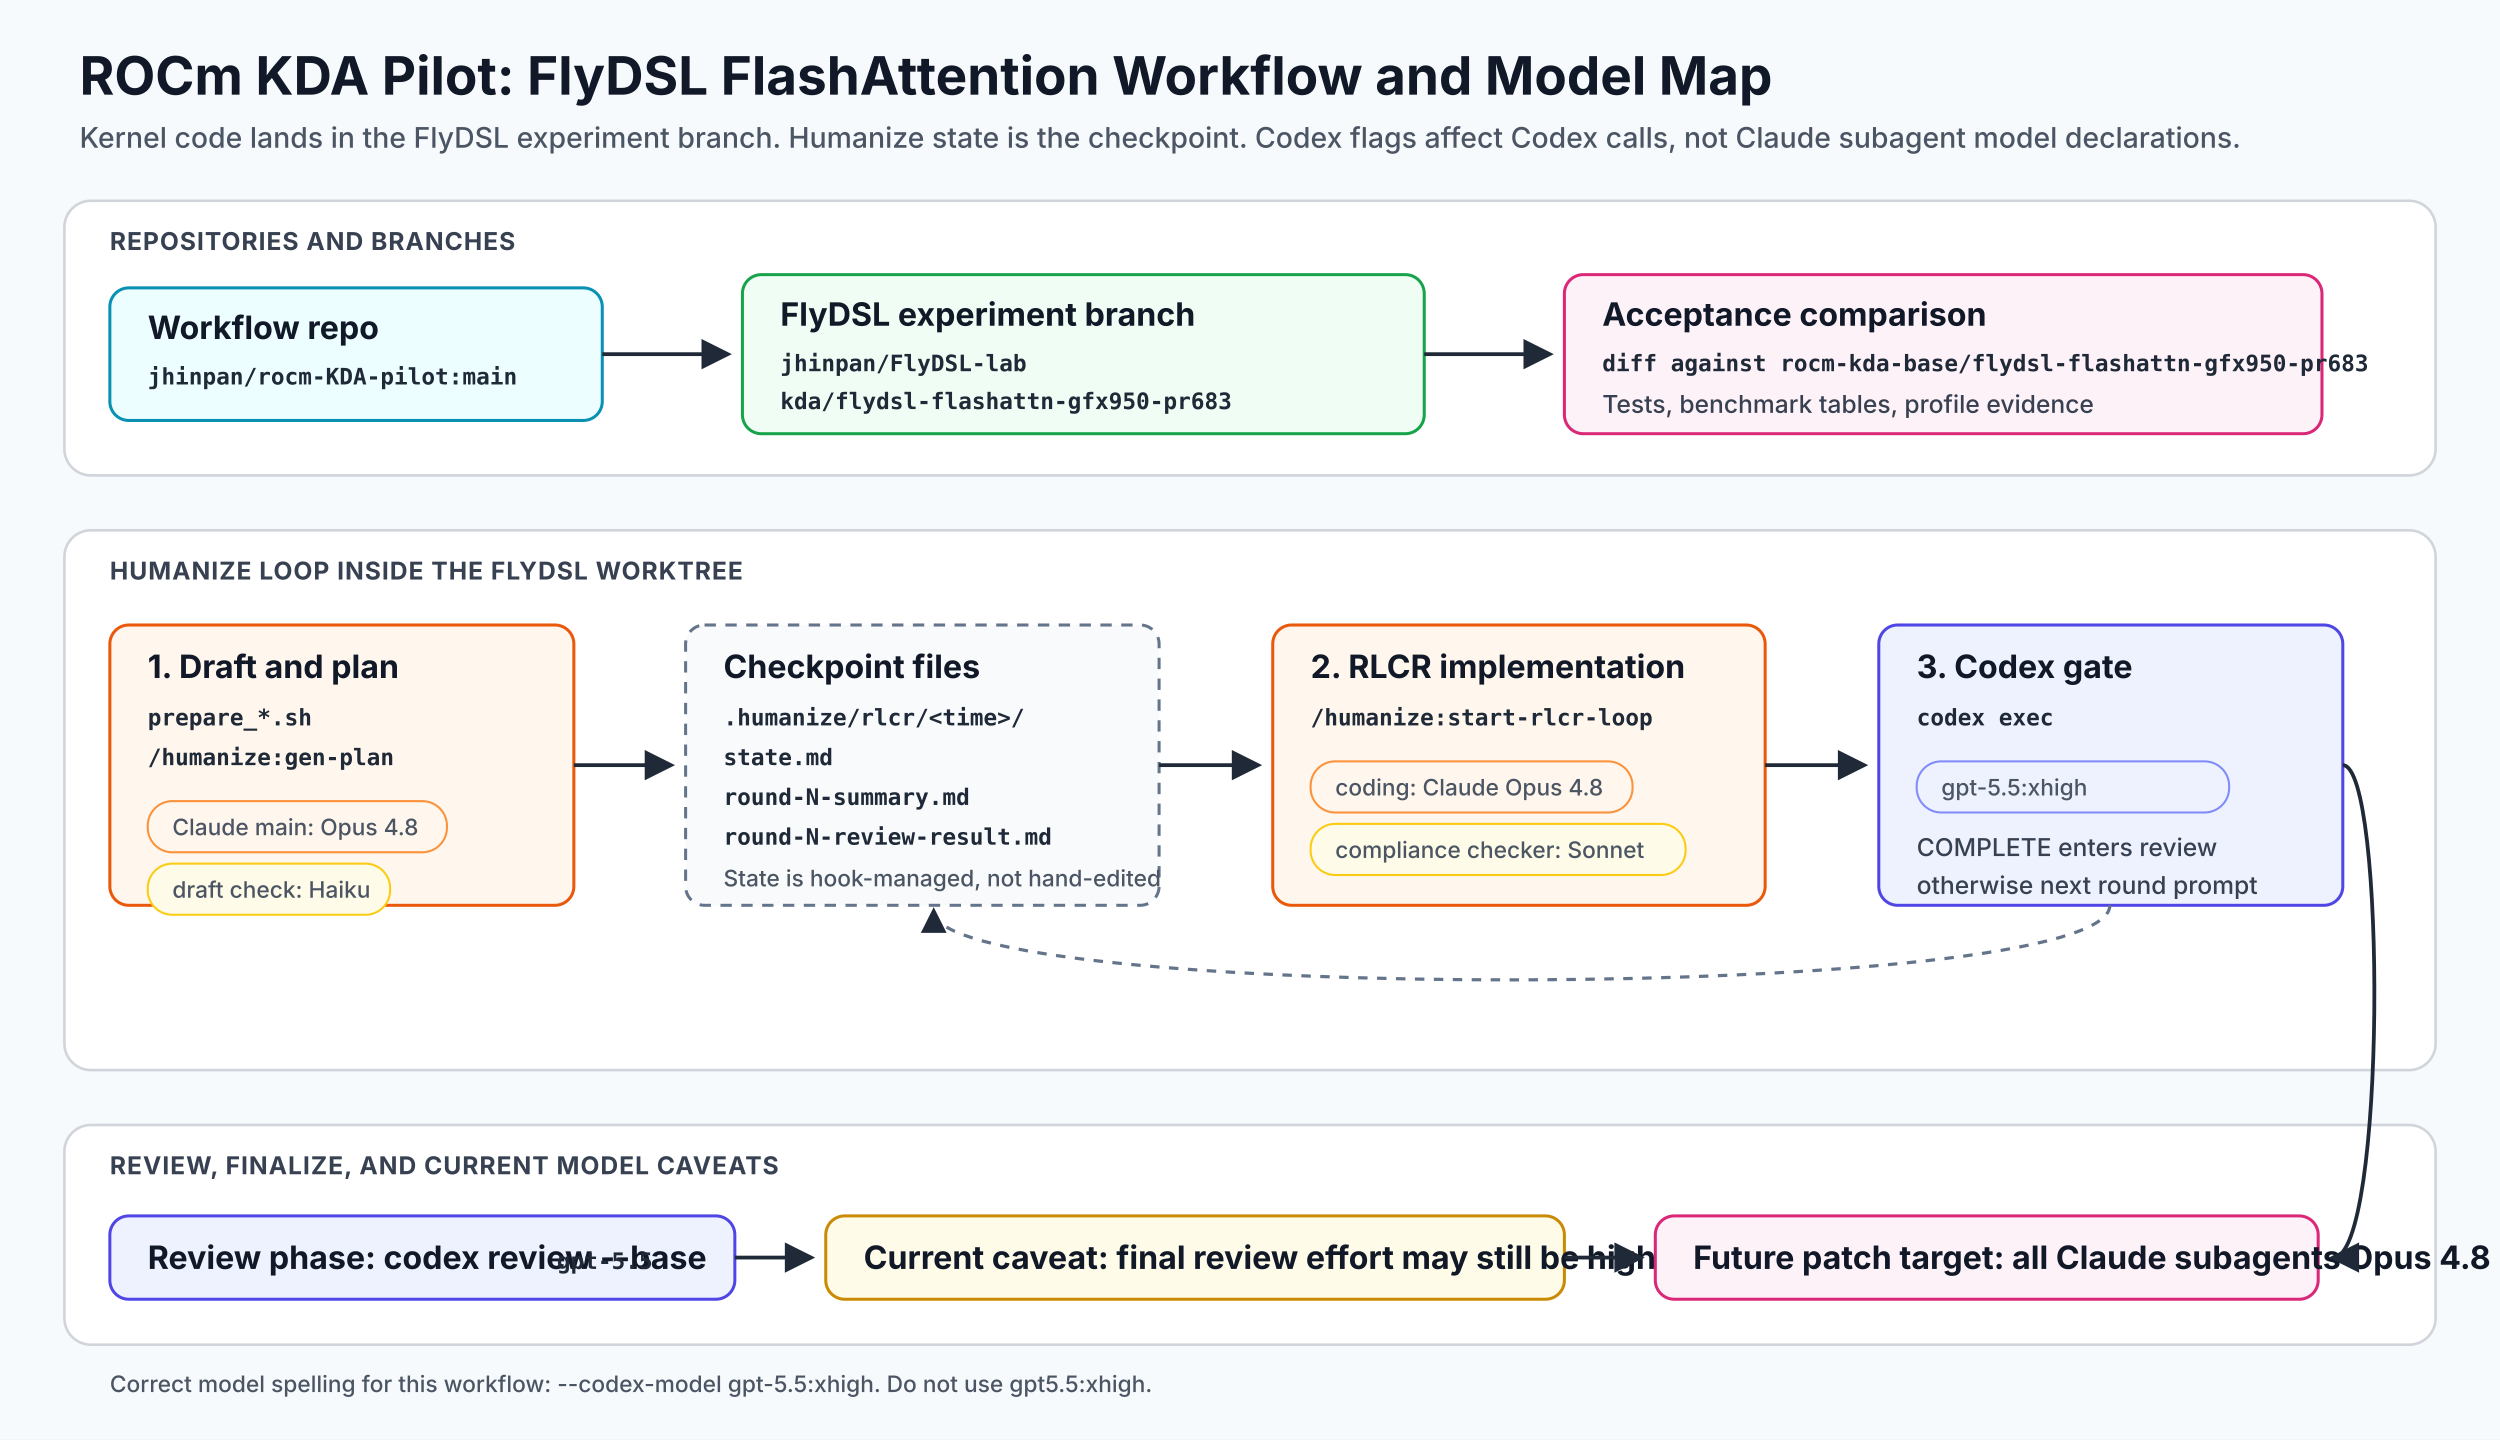
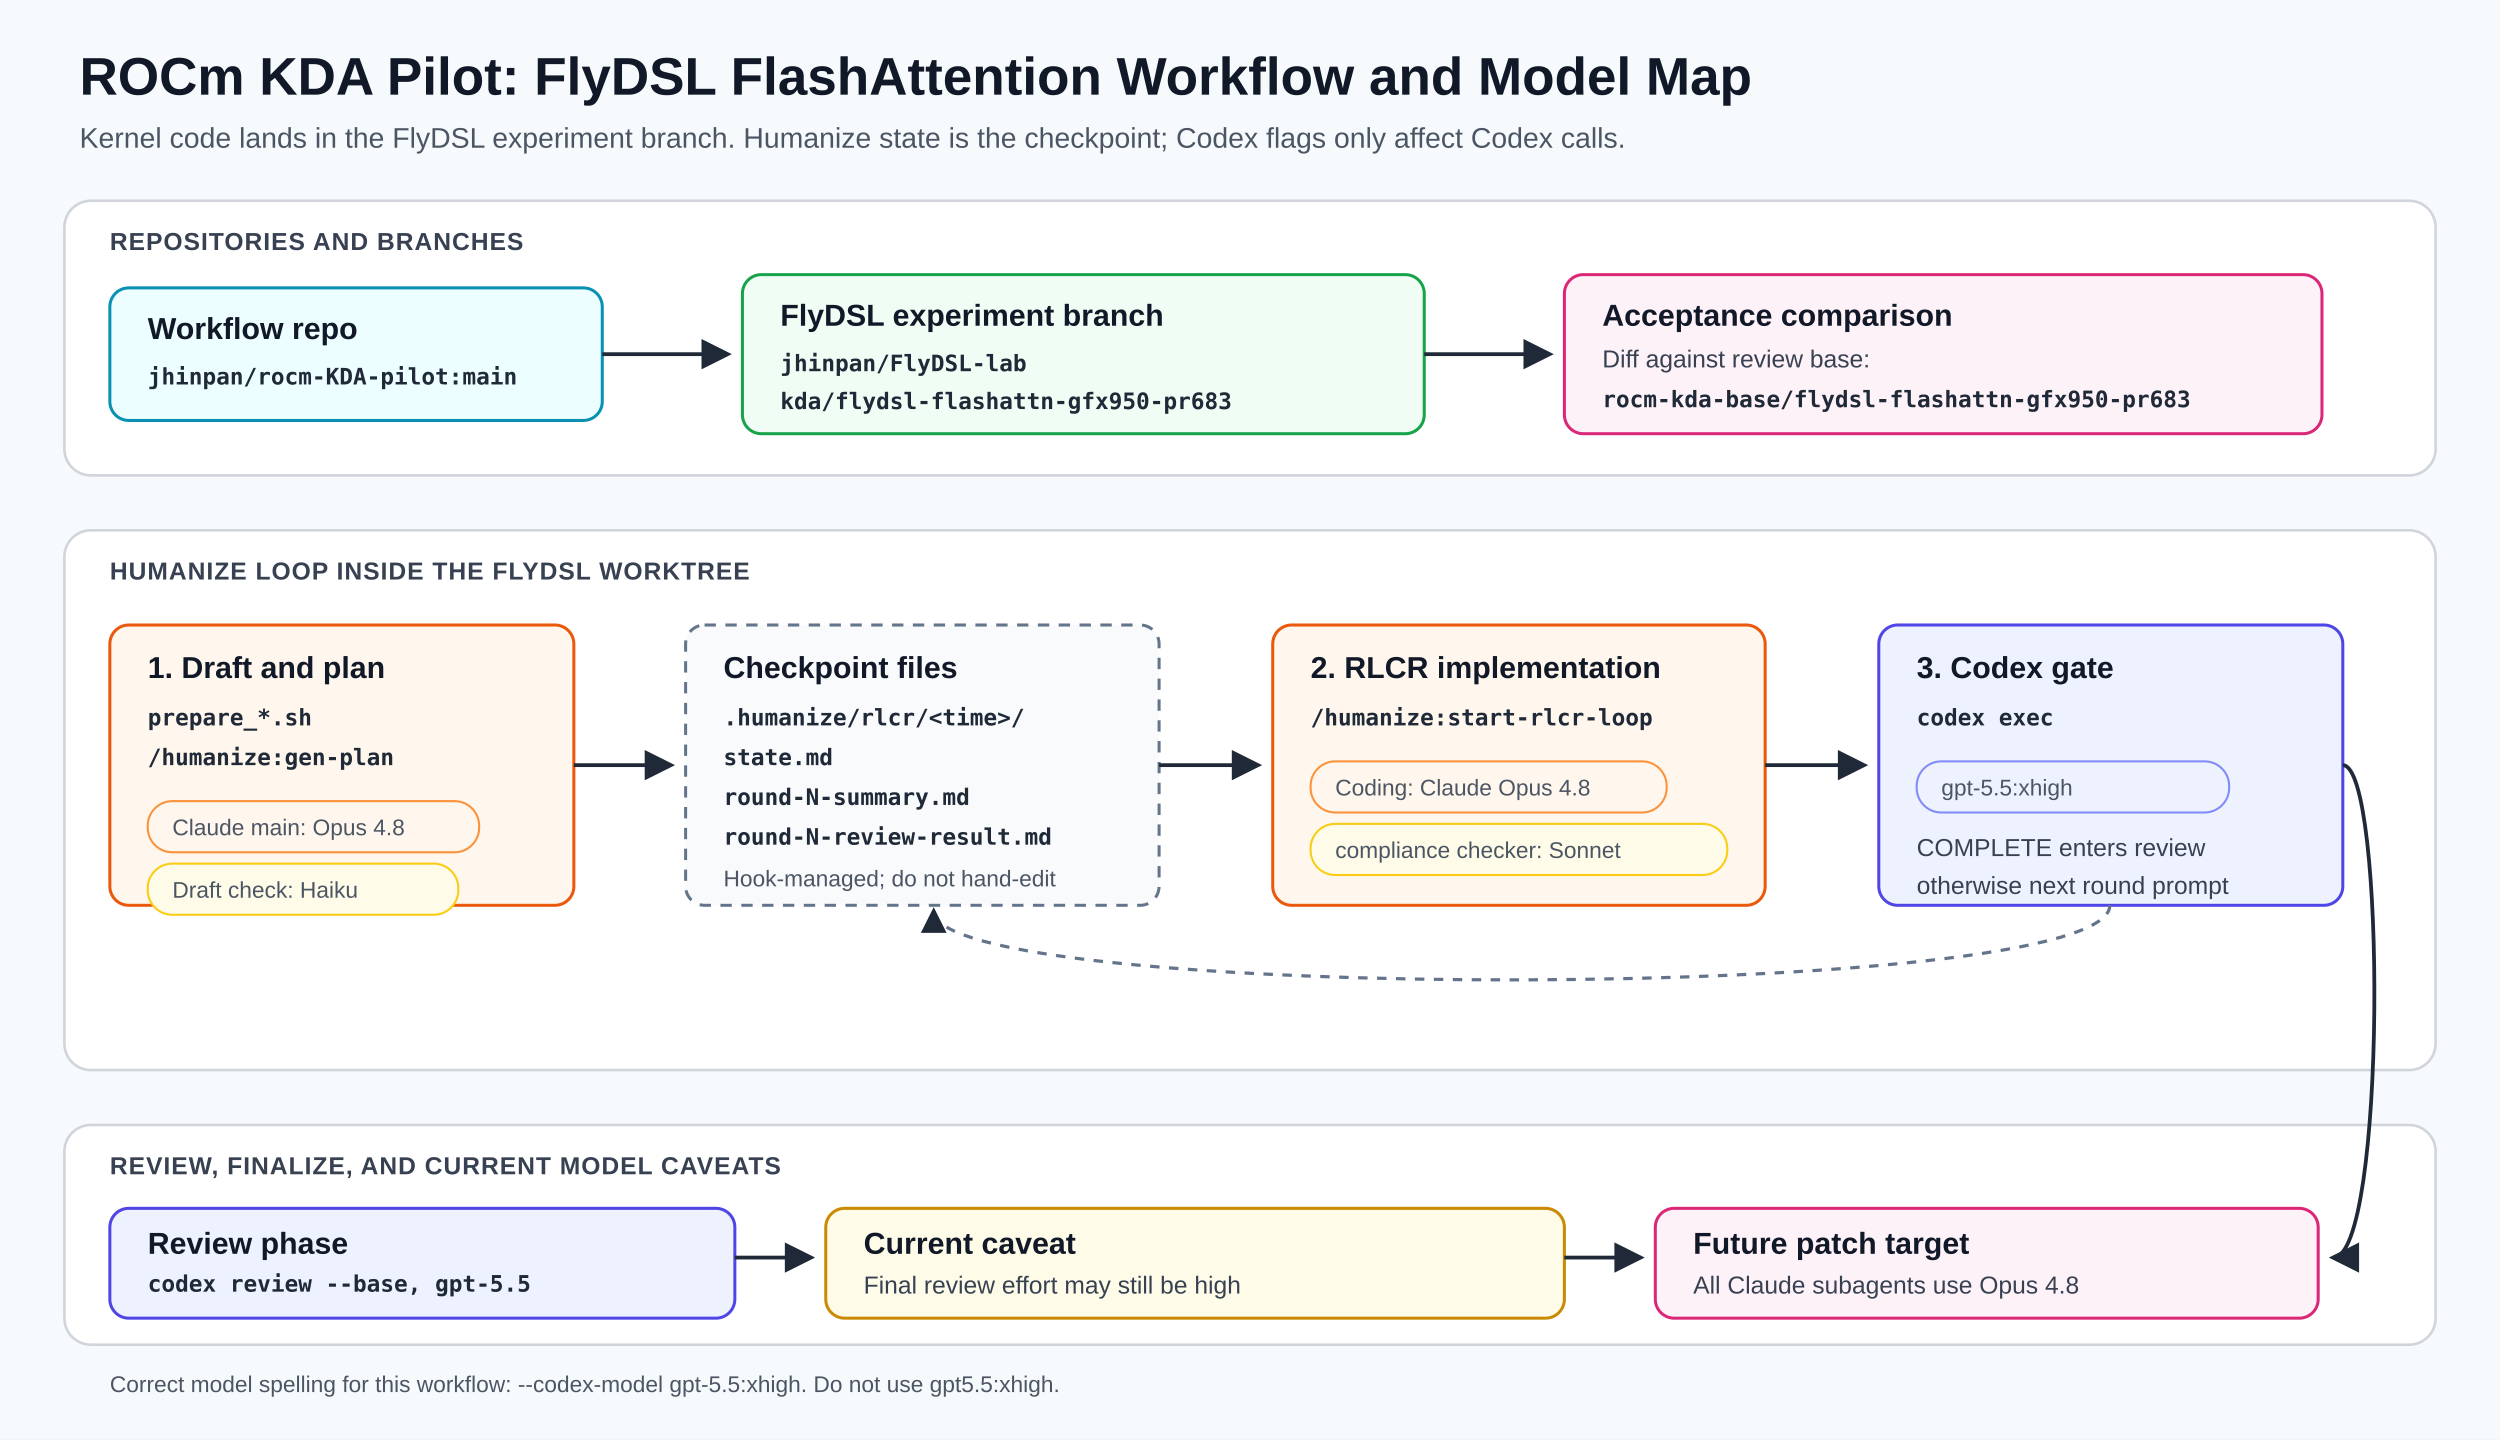
<svg xmlns="http://www.w3.org/2000/svg" width="1320" height="760" viewBox="0 0 1320 760" role="img" aria-labelledby="title desc">
  <defs>
    <marker id="arrow" viewBox="0 0 10 10" refX="8.5" refY="5" markerWidth="8" markerHeight="8" orient="auto">
      <path d="M 0 0 L 10 5 L 0 10 z" fill="#1f2937" />
    </marker>
    <style>
      .bg { fill: #f7fafc; }
-       .title { fill: #111827; font: 700 28px -apple-system, BlinkMacSystemFont, "Segoe UI", sans-serif; }
-       .subtitle { fill: #4b5563; font: 500 15px -apple-system, BlinkMacSystemFont, "Segoe UI", sans-serif; }
+       .title { fill: #111827; font: 700 28px Arial, Helvetica, sans-serif; }
+       .subtitle { fill: #4b5563; font: 500 15px Arial, Helvetica, sans-serif; }
      .lane { fill: #ffffff; stroke: #d1d5db; stroke-width: 1.4; rx: 14; }
-       .lane-title { fill: #374151; font: 700 13px -apple-system, BlinkMacSystemFont, "Segoe UI", sans-serif; letter-spacing: .04em; }
+       .lane-title { fill: #374151; font: 700 13px Arial, Helvetica, sans-serif; letter-spacing: .04em; }
      .box { fill: #ffffff; stroke: #cbd5e1; stroke-width: 1.6; rx: 10; }
      .repo { fill: #ecfeff; stroke: #0891b2; }
      .worktree { fill: #f0fdf4; stroke: #16a34a; }
      .humanize { fill: #fff7ed; stroke: #ea580c; }
      .codex { fill: #eef2ff; stroke: #4f46e5; }
      .state { fill: #f8fafc; stroke: #64748b; stroke-dasharray: 6 5; }
      .accept { fill: #fdf2f8; stroke: #db2777; }
      .warn { fill: #fefce8; stroke: #ca8a04; }
-       .h1 { fill: #111827; font: 700 17px -apple-system, BlinkMacSystemFont, "Segoe UI", sans-serif; }
-       .txt { fill: #374151; font: 500 13px -apple-system, BlinkMacSystemFont, "Segoe UI", sans-serif; }
-       .tiny { fill: #4b5563; font: 500 12px -apple-system, BlinkMacSystemFont, "Segoe UI", sans-serif; }
-       .mono { fill: #1f2937; font: 600 12px ui-monospace, SFMono-Regular, Menlo, Consolas, monospace; }
+       .h1 { fill: #111827; font: 700 16px Arial, Helvetica, sans-serif; }
+       .txt { fill: #374151; font: 500 13px Arial, Helvetica, sans-serif; }
+       .tiny { fill: #4b5563; font: 500 12px Arial, Helvetica, sans-serif; }
+       .mono { fill: #1f2937; font: 600 12px Menlo, Consolas, monospace; }
      .badge { fill: #ffffff; stroke: #d1d5db; stroke-width: 1.1; rx: 13; }
      .badge-codex { fill: #eef2ff; stroke: #818cf8; }
      .badge-claude { fill: #fff7ed; stroke: #fb923c; }
      .badge-warn { fill: #fefce8; stroke: #facc15; }
      .line { stroke: #1f2937; stroke-width: 2; fill: none; marker-end: url(#arrow); }
      .softline { stroke: #64748b; stroke-width: 1.7; fill: none; stroke-dasharray: 5 5; marker-end: url(#arrow); }
    </style>
  </defs>
  <rect class="bg" width="1320" height="760" />
  <text class="title" x="42" y="50">ROCm KDA Pilot: FlyDSL FlashAttention Workflow and Model Map</text>
-   <text class="subtitle" x="42" y="78">Kernel code lands in the FlyDSL experiment branch. Humanize state is the checkpoint. Codex flags affect Codex calls, not Claude subagent model declarations.</text>
+   <text class="subtitle" x="42" y="78">Kernel code lands in the FlyDSL experiment branch. Humanize state is the checkpoint; Codex flags only affect Codex calls.</text>
  <rect class="lane" x="34" y="106" width="1252" height="145" />
  <text class="lane-title" x="58" y="132">REPOSITORIES AND BRANCHES</text>
  <rect class="box repo" x="58" y="152" width="260" height="70" />
  <text class="h1" x="78" y="179">Workflow repo</text>
  <text class="mono" x="78" y="203">jhinpan/rocm-KDA-pilot:main</text>
  <rect class="box worktree" x="392" y="145" width="360" height="84" />
  <text class="h1" x="412" y="172">FlyDSL experiment branch</text>
  <text class="mono" x="412" y="196">jhinpan/FlyDSL-lab</text>
  <text class="mono" x="412" y="216">kda/flydsl-flashattn-gfx950-pr683</text>
  <rect class="box accept" x="826" y="145" width="400" height="84" />
  <text class="h1" x="846" y="172">Acceptance comparison</text>
-   <text class="mono" x="846" y="196">diff against rocm-kda-base/flydsl-flashattn-gfx950-pr683</text>
-   <text class="txt" x="846" y="218">Tests, benchmark tables, profile evidence</text>
+   <text class="txt" x="846" y="194">Diff against review base:</text>
+   <text class="mono" x="846" y="215">rocm-kda-base/flydsl-flashattn-gfx950-pr683</text>
  <path class="line" d="M 318 187 L 384 187" />
  <path class="line" d="M 752 187 L 818 187" />
  <rect class="lane" x="34" y="280" width="1252" height="285" />
  <text class="lane-title" x="58" y="306">HUMANIZE LOOP INSIDE THE FLYDSL WORKTREE</text>
  <rect class="box humanize" x="58" y="330" width="245" height="148" />
  <text class="h1" x="78" y="358">1. Draft and plan</text>
  <text class="mono" x="78" y="383">prepare_*.sh</text>
  <text class="mono" x="78" y="404">/humanize:gen-plan</text>
-   <rect class="badge badge-claude" x="78" y="423" width="158" height="27" />
+   <rect class="badge badge-claude" x="78" y="423" width="175" height="27" />
  <text class="tiny" x="91" y="441">Claude main: Opus 4.8</text>
-   <rect class="badge badge-warn" x="78" y="456" width="128" height="27" />
-   <text class="tiny" x="91" y="474">draft check: Haiku</text>
+   <rect class="badge badge-warn" x="78" y="456" width="164" height="27" />
+   <text class="tiny" x="91" y="474">Draft check: Haiku</text>
  <rect class="box state" x="362" y="330" width="250" height="148" />
  <text class="h1" x="382" y="358">Checkpoint files</text>
  <text class="mono" x="382" y="383">.humanize/rlcr/&lt;time&gt;/</text>
  <text class="mono" x="382" y="404">state.md</text>
  <text class="mono" x="382" y="425">round-N-summary.md</text>
  <text class="mono" x="382" y="446">round-N-review-result.md</text>
-   <text class="tiny" x="382" y="468">State is hook-managed, not hand-edited</text>
+   <text class="tiny" x="382" y="468">Hook-managed; do not hand-edit</text>
  <rect class="box humanize" x="672" y="330" width="260" height="148" />
  <text class="h1" x="692" y="358">2. RLCR implementation</text>
  <text class="mono" x="692" y="383">/humanize:start-rlcr-loop</text>
-   <rect class="badge badge-claude" x="692" y="402" width="170" height="27" />
-   <text class="tiny" x="705" y="420">coding: Claude Opus 4.8</text>
-   <rect class="badge badge-warn" x="692" y="435" width="198" height="27" />
+   <rect class="badge badge-claude" x="692" y="402" width="188" height="27" />
+   <text class="tiny" x="705" y="420">Coding: Claude Opus 4.8</text>
+   <rect class="badge badge-warn" x="692" y="435" width="220" height="27" />
  <text class="tiny" x="705" y="453">compliance checker: Sonnet</text>
  <rect class="box codex" x="992" y="330" width="245" height="148" />
  <text class="h1" x="1012" y="358">3. Codex gate</text>
  <text class="mono" x="1012" y="383">codex exec</text>
  <rect class="badge badge-codex" x="1012" y="402" width="165" height="27" />
  <text class="tiny" x="1025" y="420">gpt-5.5:xhigh</text>
  <text class="txt" x="1012" y="452">COMPLETE enters review</text>
  <text class="txt" x="1012" y="472">otherwise next round prompt</text>
  <path class="line" d="M 303 404 L 354 404" />
  <path class="line" d="M 612 404 L 664 404" />
  <path class="line" d="M 932 404 L 984 404" />
  <path class="softline" d="M 1114 478 C 1114 530, 493 530, 493 481" />
  <rect class="lane" x="34" y="594" width="1252" height="116" />
  <text class="lane-title" x="58" y="620">REVIEW, FINALIZE, AND CURRENT MODEL CAVEATS</text>
-   <rect class="box codex" x="58" y="642" width="330" height="44" />
-   <text class="h1" x="78" y="670">Review phase: codex review --base</text>
-   <text class="mono" x="294" y="670">gpt-5.5</text>
-   <rect class="box warn" x="436" y="642" width="390" height="44" />
-   <text class="h1" x="456" y="670">Current caveat: final review effort may still be high</text>
-   <rect class="box accept" x="874" y="642" width="350" height="44" />
-   <text class="h1" x="894" y="670">Future patch target: all Claude subagents Opus 4.8</text>
+   <rect class="box codex" x="58" y="638" width="330" height="58" />
+   <text class="h1" x="78" y="662">Review phase</text>
+   <text class="mono" x="78" y="682">codex review --base, gpt-5.5</text>
+   <rect class="box warn" x="436" y="638" width="390" height="58" />
+   <text class="h1" x="456" y="662">Current caveat</text>
+   <text class="txt" x="456" y="683">Final review effort may still be high</text>
+   <rect class="box accept" x="874" y="638" width="350" height="58" />
+   <text class="h1" x="894" y="662">Future patch target</text>
+   <text class="txt" x="894" y="683">All Claude subagents use Opus 4.8</text>
  <path class="line" d="M 1237 404 C 1260 404, 1260 664, 1232 664" />
  <path class="line" d="M 388 664 L 428 664" />
  <path class="line" d="M 826 664 L 866 664" />
  <text class="tiny" x="58" y="735">Correct model spelling for this workflow: --codex-model gpt-5.5:xhigh. Do not use gpt5.5:xhigh.</text>
</svg>
